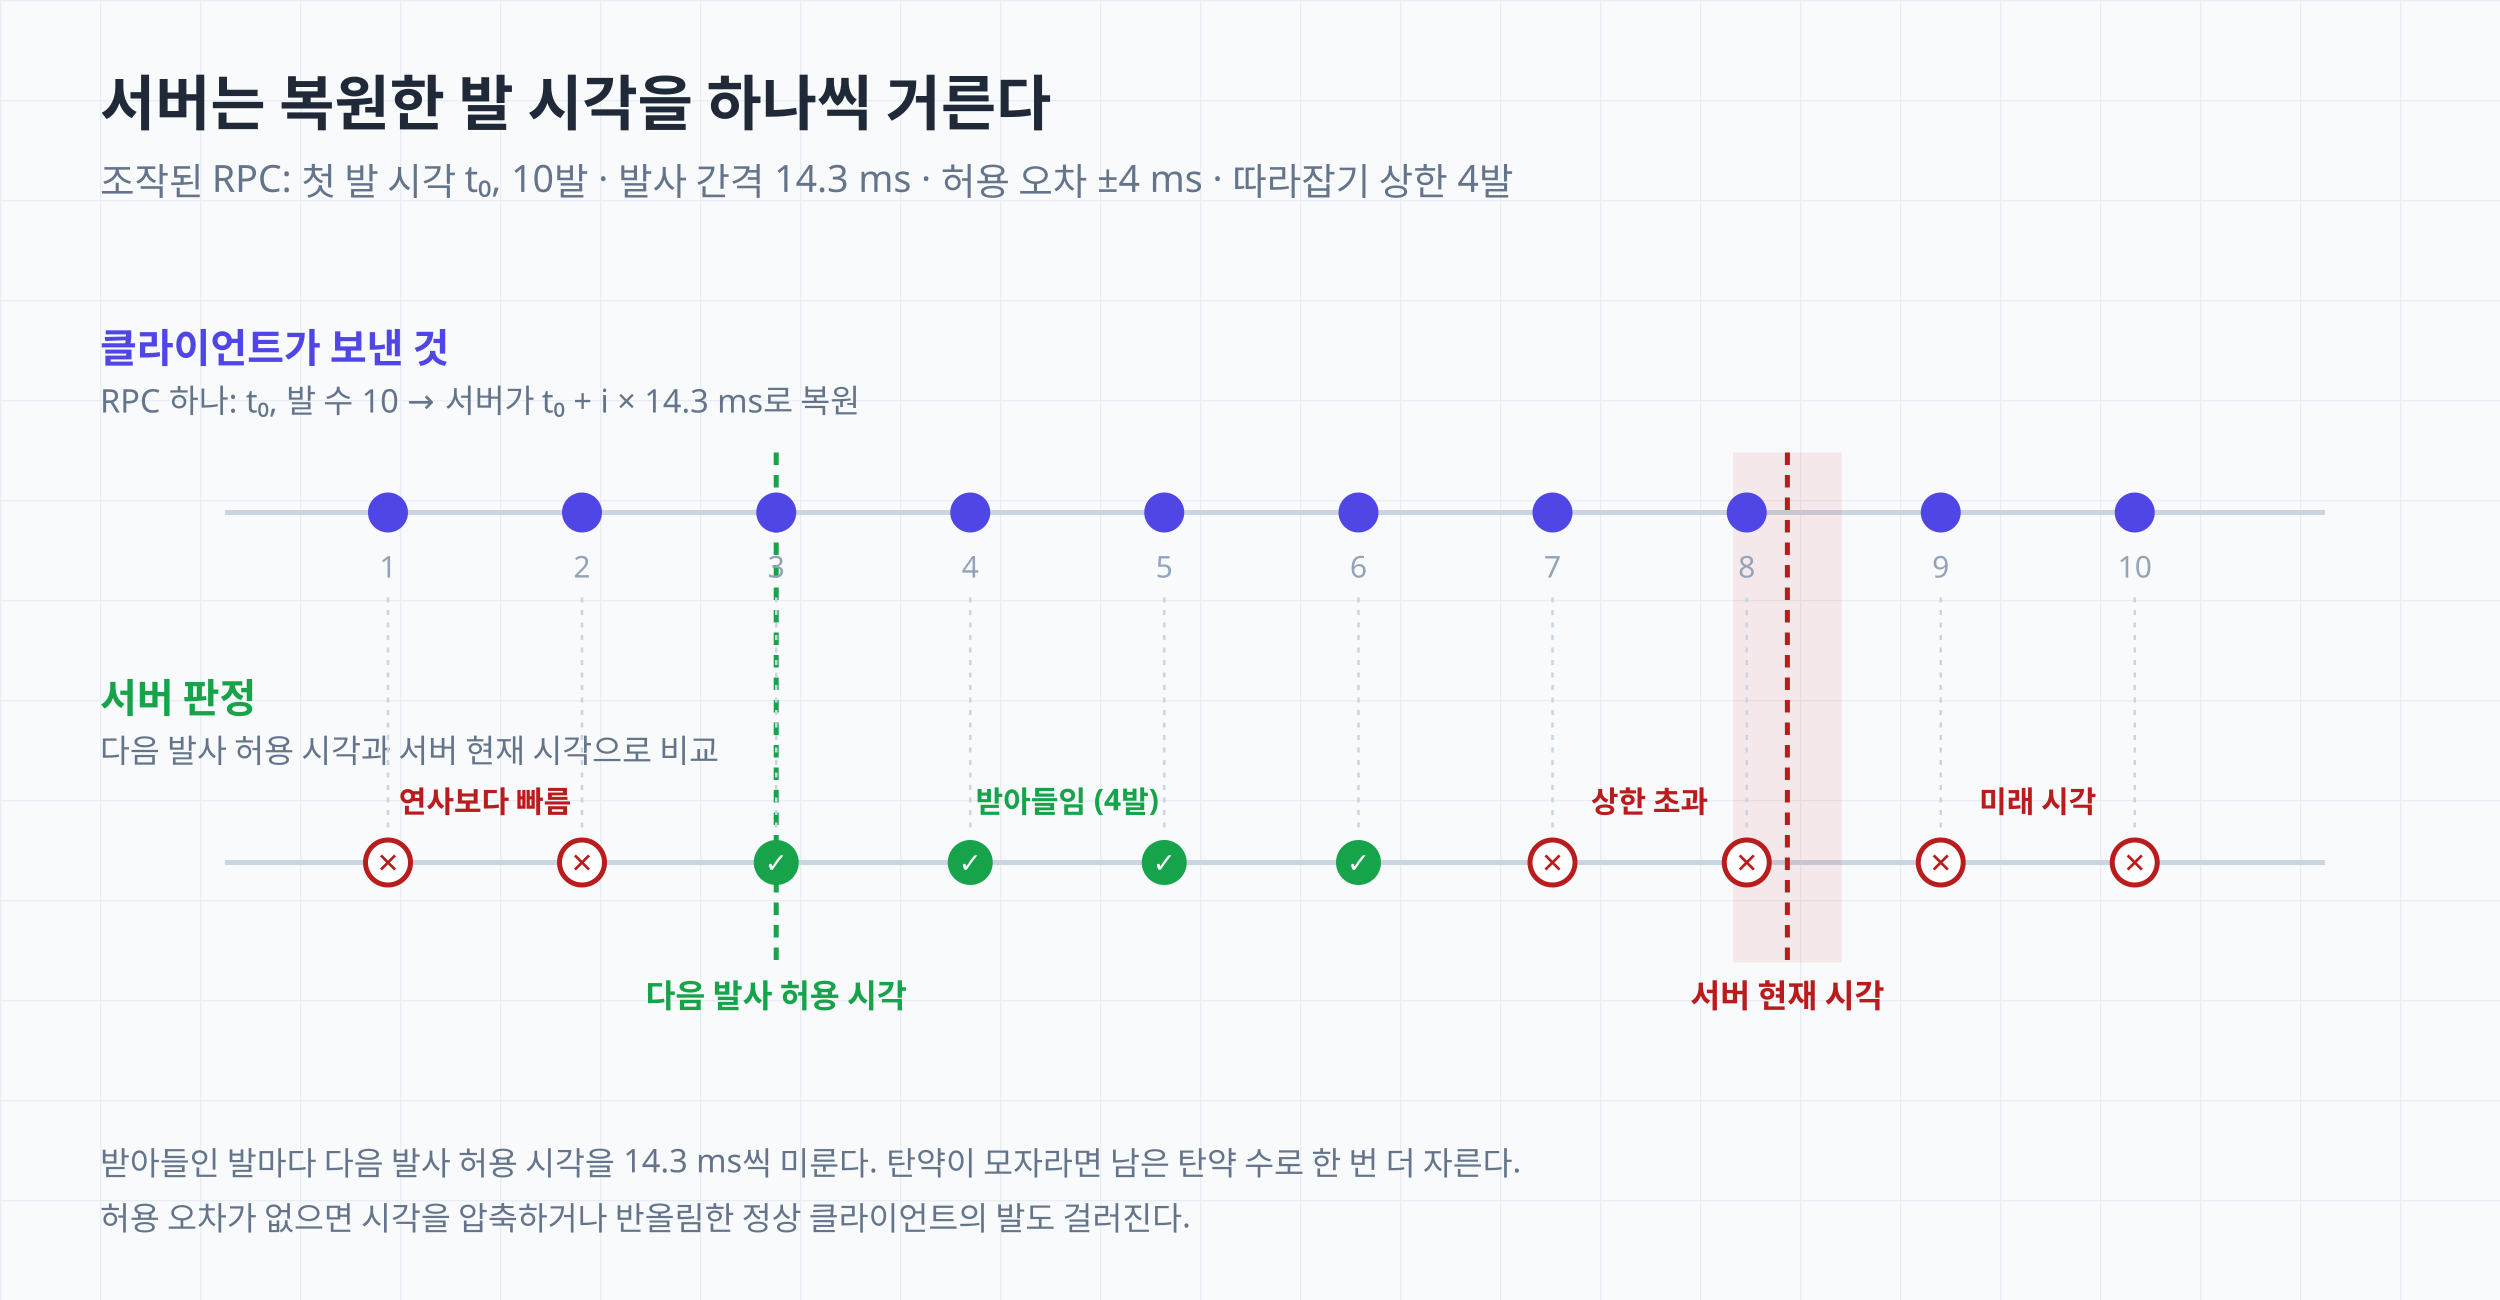
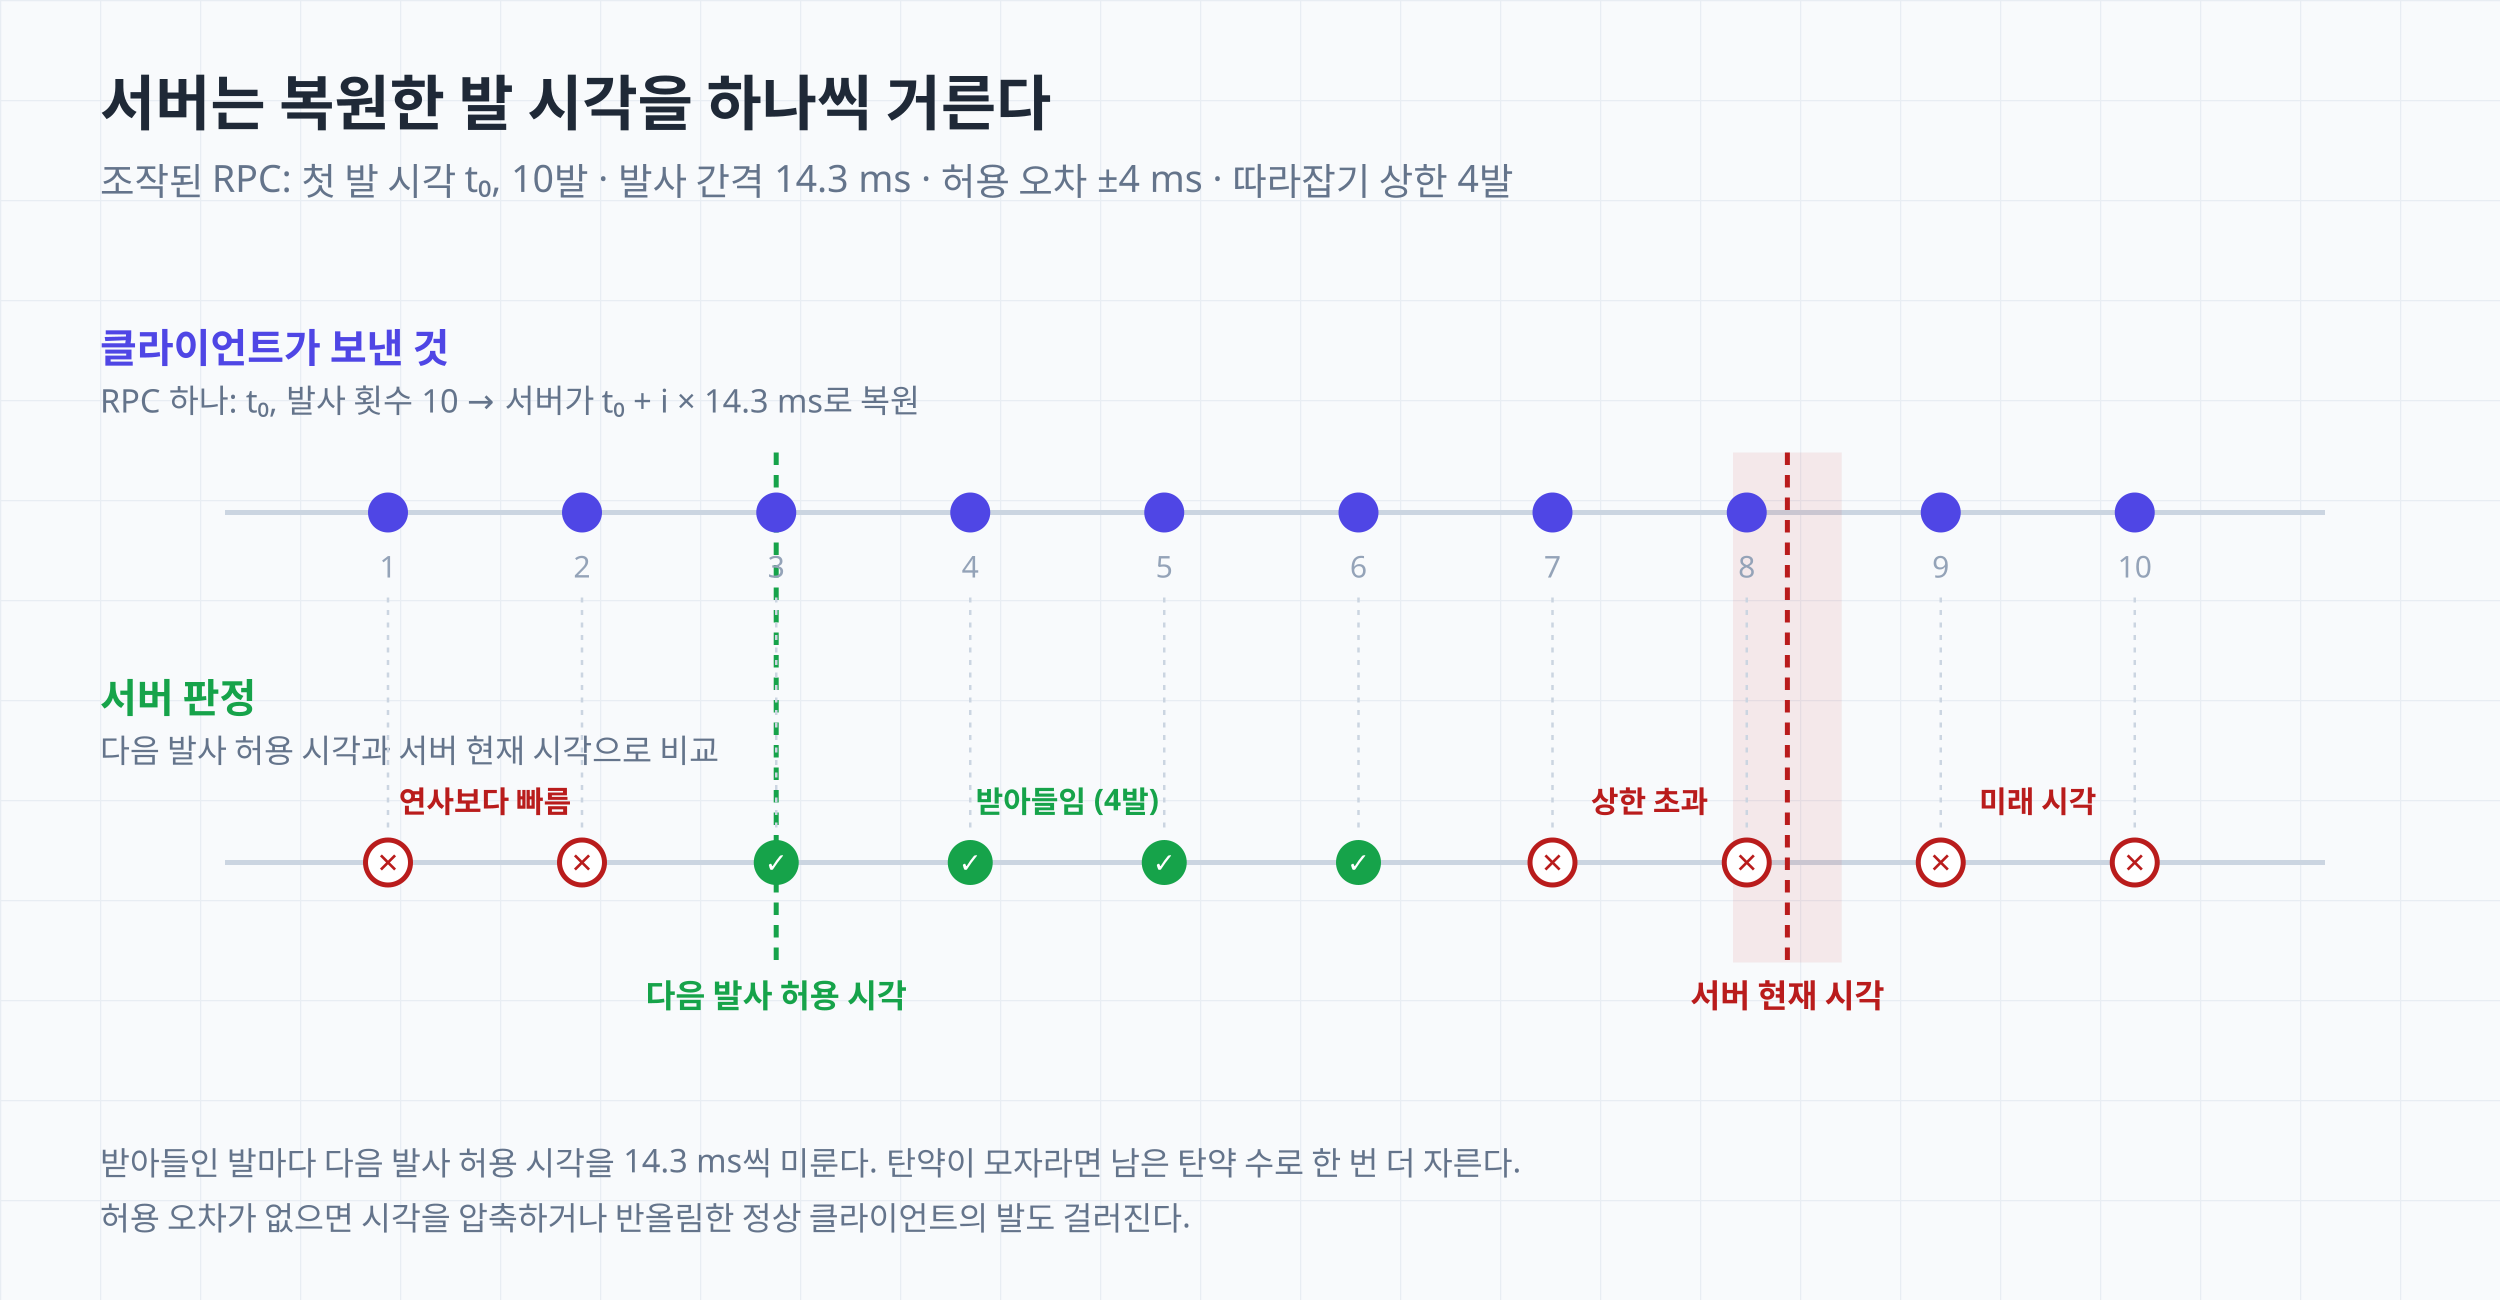
<svg xmlns="http://www.w3.org/2000/svg" viewBox="0 0 1000 520" width="1000" height="520" role="img" lang="ko" aria-labelledby="t d">
  <defs>
    <pattern id="grid" width="40" height="40" patternUnits="userSpaceOnUse">
      <path d="M40 0H0V40" fill="none" stroke="#e8edf3" stroke-width="1" />
    </pattern>
    <marker id="arr" viewBox="0 0 10 10" refX="9" refY="5" markerWidth="7" markerHeight="7" orient="auto">
      <path d="M0 0L10 5L0 10z" fill="#94a3b8" />
    </marker>
    <style>
text{font-family:Pretendard,'Apple SD Gothic Neo','Malgun Gothic','Noto Sans KR',sans-serif;fill:#1f2937}
.title{font-size:24px;font-weight:700}
.sub{font-size:15px;fill:#64748b}
.lane{font-size:16px;font-weight:700}
.lanesub{font-size:13px;fill:#64748b}
.mono{font-family:'JetBrains Mono',Consolas,'SFMono-Regular',Menlo,monospace}
.tick{font-size:12px;fill:#94a3b8;text-anchor:middle}
.cnt{font-size:13px;font-weight:700;text-anchor:middle}
.note{font-size:13px;fill:#64748b}
.big{font-size:28px;font-weight:800;text-anchor:middle}
.cap{font-size:14px;font-weight:700;fill:#334155}
</style>
  </defs>
  <rect width="1000" height="520" fill="#f8fafc" />
  <rect width="1000" height="520" fill="url(#grid)" />
  <text x="40" y="50" class="title">서버는 복원한 발 시각을 하나씩 거른다</text>
  <text x="40" y="78" class="sub">조작된 RPC: 첫 발 시각 t₀, 10발 · 발사 간격 14.3 ms · 허용 오차 ±4 ms · 따라잡기 상한 4발</text>
  <text x="40" y="145" class="lane" style="fill:#4f46e5">클라이언트가 보낸 것</text>
-   <text x="40" y="165" class="lanesub">RPC 하나: t₀, 발 수 10 → 서버가 t₀ + i × 14.3 ms로 복원</text>
+   <text x="40" y="165" class="lanesub">RPC 하나: t₀, 발사 횟수 10 → 서버가 t₀ + i × 14.3 ms로 복원</text>
  <line x1="90" y1="205" x2="930" y2="205" stroke="#cbd5e1" stroke-width="2" />
  <text x="40" y="285" class="lane" style="fill:#16a34a">서버 판정</text>
  <text x="40" y="305" class="lanesub">다음 발사 허용 시각과 서버 현재 시각으로 비교</text>
  <line x1="90" y1="345" x2="930" y2="345" stroke="#cbd5e1" stroke-width="2" />
  <line x1="310.481" y1="181" x2="310.481" y2="385" stroke="#16a34a" stroke-width="2" stroke-dasharray="5 4" />
  <text x="310.481" y="403" class="cnt" style="fill:#16a34a">다음 발사 허용 시각</text>
  <rect x="693.2" y="181" width="43.5" height="204" fill="#b91c1c" opacity=".08" />
  <line x1="714.954" y1="181" x2="714.954" y2="385" stroke="#b91c1c" stroke-width="2" stroke-dasharray="5 4" />
  <text x="714.954" y="403" class="cnt" style="fill:#b91c1c">서버 현재 시각</text>
  <circle cx="155.2" cy="205" r="8" fill="#4f46e5" />
  <text x="155.2" y="231" class="tick">1</text>
  <circle cx="155.2" cy="345" r="9" fill="#fff" stroke="#b91c1c" stroke-width="2" />
  <text x="155.2" y="349" class="cnt" style="fill:#b91c1c;font-size:11px">✕</text>
  <line x1="155.2" y1="239" x2="155.2" y2="331" stroke="#cbd5e1" stroke-dasharray="2 3" />
  <circle cx="232.8" cy="205" r="8" fill="#4f46e5" />
  <text x="232.8" y="231" class="tick">2</text>
  <circle cx="232.8" cy="345" r="9" fill="#fff" stroke="#b91c1c" stroke-width="2" />
  <text x="232.8" y="349" class="cnt" style="fill:#b91c1c;font-size:11px">✕</text>
  <line x1="232.8" y1="239" x2="232.8" y2="331" stroke="#cbd5e1" stroke-dasharray="2 3" />
  <circle cx="310.5" cy="205" r="8" fill="#4f46e5" />
  <text x="310.5" y="231" class="tick">3</text>
  <circle cx="310.5" cy="345" r="9" fill="#16a34a" />
  <text x="310.5" y="349" class="cnt" style="fill:#fff;font-size:11px">✓</text>
  <line x1="310.5" y1="239" x2="310.5" y2="331" stroke="#cbd5e1" stroke-dasharray="2 3" />
  <circle cx="388.1" cy="205" r="8" fill="#4f46e5" />
  <text x="388.1" y="231" class="tick">4</text>
  <circle cx="388.1" cy="345" r="9" fill="#16a34a" />
  <text x="388.1" y="349" class="cnt" style="fill:#fff;font-size:11px">✓</text>
  <line x1="388.1" y1="239" x2="388.1" y2="331" stroke="#cbd5e1" stroke-dasharray="2 3" />
  <circle cx="465.7" cy="205" r="8" fill="#4f46e5" />
  <text x="465.7" y="231" class="tick">5</text>
  <circle cx="465.7" cy="345" r="9" fill="#16a34a" />
  <text x="465.7" y="349" class="cnt" style="fill:#fff;font-size:11px">✓</text>
  <line x1="465.7" y1="239" x2="465.7" y2="331" stroke="#cbd5e1" stroke-dasharray="2 3" />
  <circle cx="543.4" cy="205" r="8" fill="#4f46e5" />
  <text x="543.4" y="231" class="tick">6</text>
  <circle cx="543.4" cy="345" r="9" fill="#16a34a" />
  <text x="543.4" y="349" class="cnt" style="fill:#fff;font-size:11px">✓</text>
  <line x1="543.4" y1="239" x2="543.4" y2="331" stroke="#cbd5e1" stroke-dasharray="2 3" />
  <circle cx="621.0" cy="205" r="8" fill="#4f46e5" />
  <text x="621.0" y="231" class="tick">7</text>
  <circle cx="621.0" cy="345" r="9" fill="#fff" stroke="#b91c1c" stroke-width="2" />
  <text x="621.0" y="349" class="cnt" style="fill:#b91c1c;font-size:11px">✕</text>
  <line x1="621.0" y1="239" x2="621.0" y2="331" stroke="#cbd5e1" stroke-dasharray="2 3" />
  <circle cx="698.7" cy="205" r="8" fill="#4f46e5" />
  <text x="698.7" y="231" class="tick">8</text>
  <circle cx="698.7" cy="345" r="9" fill="#fff" stroke="#b91c1c" stroke-width="2" />
  <text x="698.7" y="349" class="cnt" style="fill:#b91c1c;font-size:11px">✕</text>
  <line x1="698.7" y1="239" x2="698.7" y2="331" stroke="#cbd5e1" stroke-dasharray="2 3" />
  <circle cx="776.3" cy="205" r="8" fill="#4f46e5" />
  <text x="776.3" y="231" class="tick">9</text>
  <circle cx="776.3" cy="345" r="9" fill="#fff" stroke="#b91c1c" stroke-width="2" />
  <text x="776.3" y="349" class="cnt" style="fill:#b91c1c;font-size:11px">✕</text>
  <line x1="776.3" y1="239" x2="776.3" y2="331" stroke="#cbd5e1" stroke-dasharray="2 3" />
  <circle cx="853.9" cy="205" r="8" fill="#4f46e5" />
  <text x="853.9" y="231" class="tick">10</text>
  <circle cx="853.9" cy="345" r="9" fill="#fff" stroke="#b91c1c" stroke-width="2" />
  <text x="853.9" y="349" class="cnt" style="fill:#b91c1c;font-size:11px">✕</text>
  <line x1="853.9" y1="239" x2="853.9" y2="331" stroke="#cbd5e1" stroke-dasharray="2 3" />
  <text x="194.0" y="325" class="cnt" style="fill:#b91c1c;font-size:12px">연사보다 빠름</text>
  <text x="426.9" y="325" class="cnt" style="fill:#16a34a;font-size:12px">받아들임 (4발)</text>
  <text x="659.8" y="325" class="cnt" style="fill:#b91c1c;font-size:12px">상한 초과</text>
  <text x="815.1" y="325" class="cnt" style="fill:#b91c1c;font-size:12px">미래 시각</text>
  <text x="40" y="470" class="note">받아들인 발마다 다음 발사 허용 시각을 14.3 ms씩 미룬다. 탄약이 모자라면 남은 탄약 수로 한 번 더 자른다.</text>
  <text x="40" y="492" class="note">허용 오차가 없으면 시각을 압축하거나 반올림한 정상 클라이언트의 발도 걸러진다.</text>
</svg>
